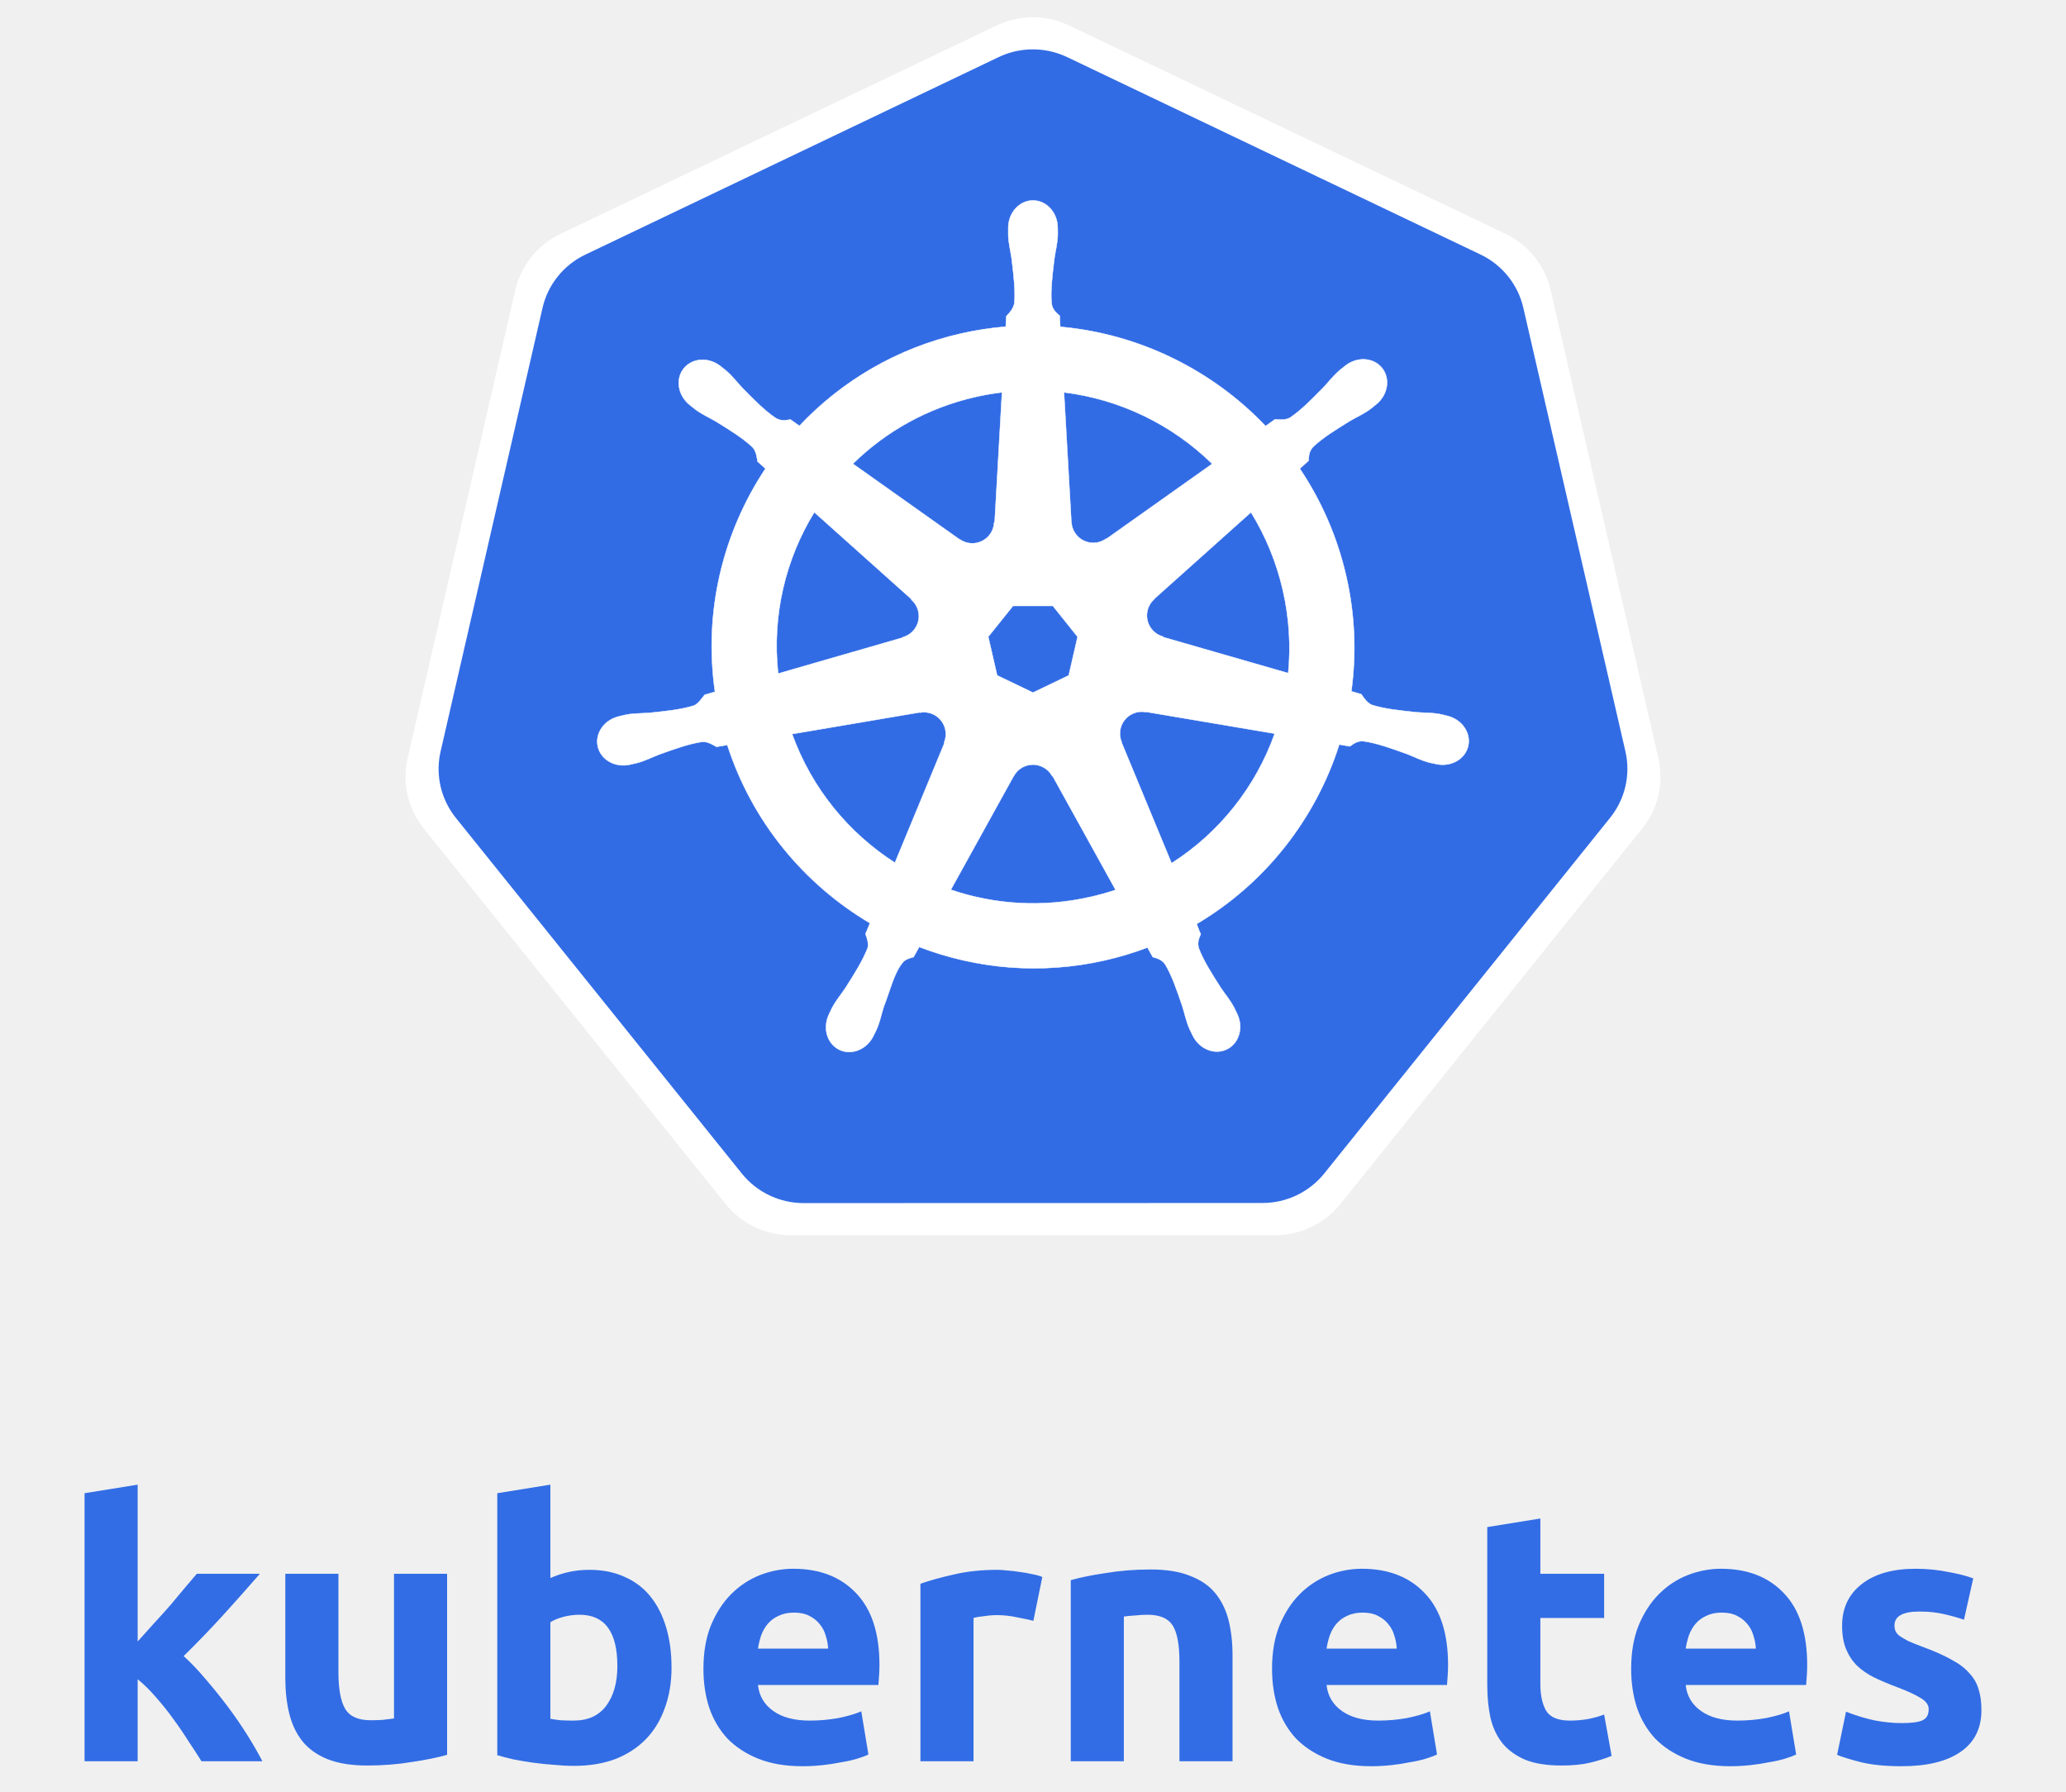
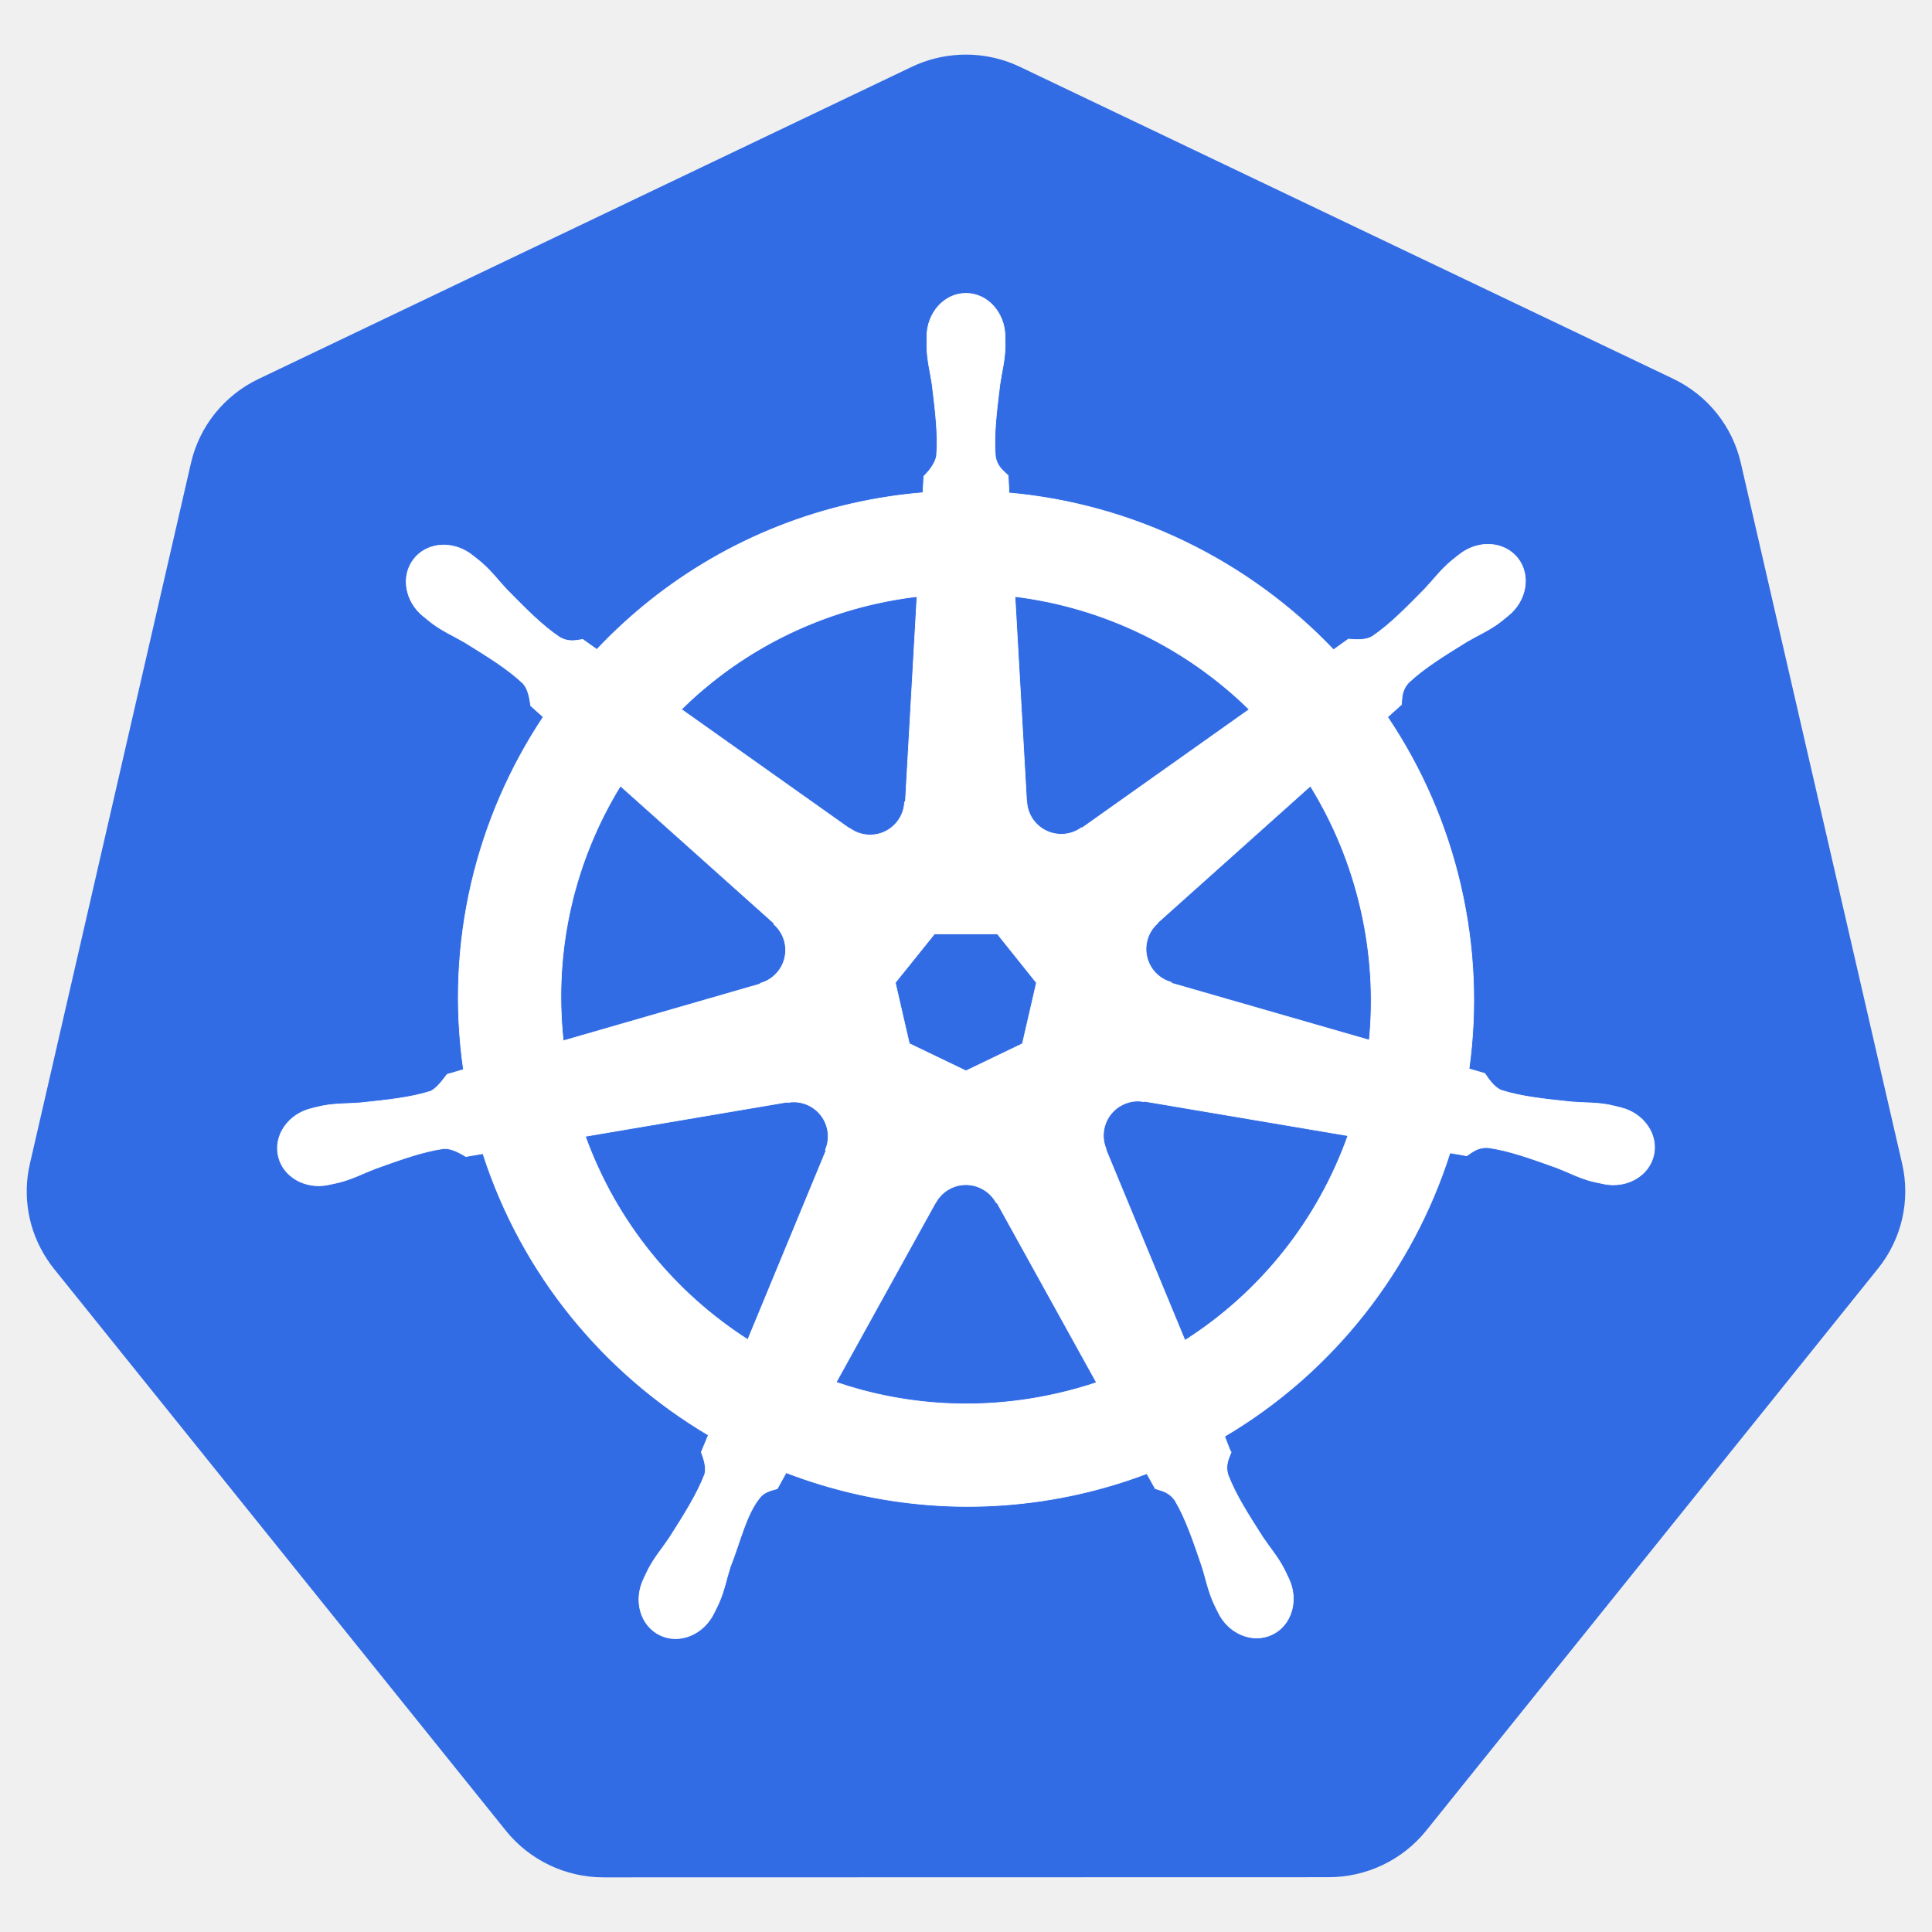
- <svg xmlns="http://www.w3.org/2000/svg" width="1221.458" height="1059.009" id="svg2" version="1.1">
-   <defs id="defs4" />
-   <g id="layer1" transform="translate(238.7539,-148.4587)">
-     <path style="fill:#ffffff;fill-opacity:1;stroke:#ffffff;stroke-width:69;stroke-linejoin:round;stroke-miterlimit:4;stroke-opacity:1;stroke-dasharray:none" id="path3054-2-9" d="m -391.429,129.505 -168.046,108.951 -189.957,-63.454 -68.826,-188.077 104.132,-171.074 198.676,-25.249 143.613,139.589 z" transform="matrix(-0.7434436,-1.211084,1.221077,-0.7373595,-77.2087,-170.9837)" />
-     <path style="fill:#326ce5;fill-opacity:1;stroke:#ffffff;stroke-width:0;stroke-miterlimit:4;stroke-opacity:1;stroke-dasharray:none" d="m 369.539,177.698 a 46.725,46.342 0 0 0 -17.906,4.531 l -244.344,116.75 a 46.725,46.342 0 0 0 -25.281,31.438 l -60.281,262.25 a 46.725,46.342 0 0 0 6.344,35.531 46.725,46.342 0 0 0 2.656,3.688 l 169.125,210.281 a 46.725,46.342 0 0 0 36.531,17.438 l 271.219,-0.062 a 46.725,46.342 0 0 0 36.531,-17.406 l 169.062,-210.312 a 46.725,46.342 0 0 0 9.031,-39.219 l -60.375,-262.25 a 46.725,46.342 0 0 0 -25.281,-31.438 l -244.375,-116.688 a 46.725,46.342 0 0 0 -22.656,-4.531 z" id="path3055" />
-     <path id="path3059" d="m 371.96,266.945 c -8.077,8.2e-4 -14.626,7.276 -14.625,16.25 10e-6,0.138 0.028,0.269 0.031,0.406 -0.012,1.219 -0.071,2.688 -0.031,3.75 0.193,5.176 1.321,9.137 2,13.906 1.23,10.207 2.261,18.667 1.625,26.531 -0.619,2.965 -2.803,5.677 -4.75,7.562 l -0.344,6.188 c -8.777,0.727 -17.612,2.059 -26.438,4.062 -37.975,8.622 -70.67,28.183 -95.562,54.594 -1.615,-1.102 -4.441,-3.129 -5.281,-3.75 -2.611,0.353 -5.25,1.158 -8.688,-0.844 -6.545,-4.406 -12.506,-10.487 -19.719,-17.812 -3.305,-3.504 -5.698,-6.841 -9.625,-10.219 -0.892,-0.767 -2.253,-1.805 -3.25,-2.594 -3.07,-2.448 -6.691,-3.724 -10.188,-3.844 -4.496,-0.154 -8.824,1.604 -11.656,5.156 -5.035,6.315 -3.423,15.968 3.594,21.562 0.071,0.057 0.147,0.101 0.219,0.156 0.964,0.782 2.145,1.783 3.031,2.438 4.167,3.077 7.973,4.651 12.125,7.094 8.747,5.402 15.998,9.881 21.75,15.281 2.246,2.394 2.639,6.613 2.938,8.438 l 4.688,4.188 c -25.093,37.764 -36.707,84.409 -29.844,131.938 l -6.125,1.781 c -1.614,2.085 -3.895,5.365 -6.281,6.344 -7.525,2.37 -15.994,3.241 -26.219,4.312 -4.8,0.399 -8.942,0.161 -14.031,1.125 -1.12,0.212 -2.681,0.619 -3.906,0.906 -0.043,0.009 -0.082,0.022 -0.125,0.031 -0.067,0.015 -0.155,0.048 -0.219,0.062 -8.62,2.083 -14.158,10.006 -12.375,17.812 1.783,7.808 10.203,12.557 18.875,10.688 0.063,-0.014 0.153,-0.017 0.219,-0.031 0.098,-0.022 0.184,-0.07 0.281,-0.094 1.209,-0.265 2.724,-0.561 3.781,-0.844 5.003,-1.34 8.627,-3.308 13.125,-5.031 9.677,-3.471 17.692,-6.37 25.5,-7.5 3.261,-0.255 6.697,2.012 8.406,2.969 l 6.375,-1.094 c 14.67,45.483 45.414,82.245 84.344,105.312 l -2.656,6.375 c 0.957,2.475 2.013,5.825 1.3,8.269 -2.839,7.361 -7.701,15.131 -13.238,23.793 -2.681,4.002 -5.425,7.108 -7.844,11.688 -0.579,1.096 -1.316,2.779 -1.875,3.938 -3.759,8.042 -1.002,17.305 6.219,20.781 7.266,3.498 16.284,-0.191 20.188,-8.25 0.006,-0.011 0.026,-0.02 0.031,-0.031 0.004,-0.009 -0.004,-0.022 0,-0.031 0.556,-1.143 1.344,-2.644 1.812,-3.719 2.072,-4.747 2.762,-8.815 4.219,-13.406 3.87,-9.72 5.996,-19.919 11.323,-26.274 1.459,-1.74 3.837,-2.409 6.302,-3.07 l 3.312,-6 c 33.938,13.027 71.927,16.522 109.875,7.906 8.657,-1.966 17.014,-4.509 25.094,-7.562 0.931,1.651 2.661,4.826 3.125,5.625 2.506,0.815 5.24,1.236 7.469,4.531 3.985,6.809 6.711,14.864 10.031,24.594 1.457,4.591 2.178,8.659 4.25,13.406 0.472,1.082 1.256,2.605 1.812,3.75 3.895,8.085 12.942,11.787 20.219,8.281 7.22,-3.478 9.98,-12.74 6.219,-20.781 -0.559,-1.158 -1.327,-2.842 -1.906,-3.938 -2.419,-4.58 -5.163,-7.654 -7.844,-11.656 -5.537,-8.662 -10.13,-15.858 -12.969,-23.219 -1.187,-3.797 0.2,-6.158 1.125,-8.625 -0.554,-0.635 -1.739,-4.22 -2.438,-5.906 40.457,-23.888 70.299,-62.021 84.312,-106.062 1.892,0.297 5.182,0.879 6.25,1.094 2.2,-1.451 4.222,-3.344 8.188,-3.031 7.808,1.129 15.823,4.03 25.5,7.5 4.498,1.723 8.122,3.723 13.125,5.062 1.057,0.283 2.572,0.547 3.781,0.812 0.097,0.024 0.183,0.071 0.281,0.094 0.065,0.015 0.156,0.017 0.219,0.031 8.672,1.867 17.094,-2.879 18.875,-10.688 1.781,-7.807 -3.754,-15.732 -12.375,-17.812 -1.254,-0.285 -3.032,-0.769 -4.25,-1 -5.089,-0.964 -9.231,-0.726 -14.031,-1.125 -10.225,-1.071 -18.694,-1.943 -26.219,-4.312 -3.068,-1.19 -5.251,-4.841 -6.313,-6.344 l -5.906,-1.719 c 3.062,-22.154 2.237,-45.211 -3.062,-68.281 -5.348,-23.285 -14.8,-44.581 -27.406,-63.344 1.515,-1.377 4.376,-3.911 5.188,-4.656 0.237,-2.624 0.033,-5.376 2.75,-8.281 5.751,-5.401 13.003,-9.879 21.75,-15.281 4.152,-2.443 7.99,-4.017 12.156,-7.094 0.942,-0.696 2.229,-1.798 3.219,-2.594 7.015,-5.596 8.631,-15.248 3.594,-21.562 -5.037,-6.314 -14.797,-6.909 -21.812,-1.312 -0.999,0.791 -2.354,1.823 -3.25,2.594 -3.926,3.378 -6.351,6.714 -9.656,10.219 -7.212,7.326 -13.174,13.438 -19.719,17.844 -2.836,1.651 -6.99,1.08 -8.875,0.969 l -5.562,3.969 c -31.719,-33.261 -74.905,-54.525 -121.406,-58.656 -0.13,-1.949 -0.3,-5.471 -0.344,-6.531 -1.904,-1.822 -4.203,-3.377 -4.781,-7.312 -0.636,-7.864 0.426,-16.325 1.656,-26.531 0.679,-4.769 1.807,-8.73 2,-13.906 0.044,-1.177 -0.026,-2.884 -0.031,-4.156 -9.6e-4,-8.974 -6.548,-16.251 -14.625,-16.25 z m -18.312,113.437 -4.344,76.719 -0.312,0.156 c -0.291,6.863 -5.94,12.344 -12.875,12.344 -2.841,0 -5.463,-0.912 -7.594,-2.469 l -0.125,0.062 -62.906,-44.594 c 19.334,-19.011 44.063,-33.06 72.562,-39.531 5.206,-1.182 10.41,-2.059 15.594,-2.688 z m 36.656,0 c 33.273,4.092 64.045,19.159 87.625,42.25 l -62.5,44.312 -0.219,-0.094 c -5.547,4.052 -13.363,3.046 -17.688,-2.375 -1.771,-2.221 -2.701,-4.832 -2.812,-7.469 l -0.062,-0.031 z m -147.625,70.875 57.438,51.375 -0.062,0.312 c 5.184,4.507 5.949,12.328 1.625,17.75 -1.771,2.221 -4.142,3.711 -6.688,4.406 l -0.062,0.25 -73.625,21.25 c -3.747,-34.265 4.329,-67.574 21.375,-95.344 z m 258.156,0.031 c 8.534,13.833 14.997,29.282 18.844,46.031 3.801,16.548 4.755,33.067 3.188,49.031 l -74,-21.312 -0.062,-0.312 c -6.627,-1.811 -10.699,-8.552 -9.156,-15.312 0.632,-2.77 2.102,-5.113 4.094,-6.844 l -0.031,-0.156 57.125,-51.125 z m -140.656,55.312 23.531,0 14.625,18.281 -5.25,22.812 -21.125,10.156 -21.188,-10.188 -5.25,-22.812 z m 75.438,62.562 c 1,-0.051 1.996,0.04 2.969,0.219 l 0.125,-0.156 76.156,12.875 c -11.146,31.313 -32.473,58.44 -60.969,76.594 l -29.562,-71.406 0.094,-0.125 c -2.716,-6.31 0.002,-13.71 6.25,-16.719 1.6,-0.77 3.271,-1.197 4.938,-1.281 z m -127.906,0.312 c 5.812,0.082 11.025,4.115 12.375,10.031 0.632,2.77 0.325,5.514 -0.719,7.938 l 0.219,0.281 -29.25,70.688 c -27.347,-17.549 -49.129,-43.824 -60.781,-76.062 l 75.5,-12.812 0.125,0.156 c 0.845,-0.155 1.701,-0.23 2.531,-0.219 z m 63.781,30.969 c 2.024,-0.074 4.079,0.341 6.031,1.281 2.56,1.233 4.537,3.173 5.781,5.5 l 0.281,0 37.219,67.25 c -4.83,1.619 -9.796,3.003 -14.875,4.156 -28.465,6.463 -56.839,4.505 -82.531,-4.25 l 37.125,-67.125 0.062,0 c 2.228,-4.164 6.452,-6.649 10.906,-6.812 z" style="font-size:medium;font-style:normal;font-variant:normal;font-weight:normal;font-stretch:normal;text-indent:0;text-align:start;text-decoration:none;line-height:normal;letter-spacing:normal;word-spacing:normal;text-transform:none;direction:ltr;block-progression:tb;writing-mode:lr-tb;text-anchor:start;baseline-shift:baseline;color:#000000;fill:#ffffff;fill-opacity:1;stroke:#ffffff;stroke-width:0.25;stroke-miterlimit:4;stroke-opacity:1;stroke-dasharray:none;marker:none;visibility:visible;display:inline;overflow:visible;enable-background:accumulate;font-family:Sans;-inkscape-font-specification:Sans" />
-     <g transform="matrix(1.56054,0,0,1.56054,-213.8865,533.8956)" id="layer1-4-7">
-       <g id="text4373-4" style="font-size:40px;font-style:normal;font-weight:normal;line-height:125%;letter-spacing:0px;word-spacing:0px;fill:#326de5;fill-opacity:1;stroke:none;font-family:Sans">
-         <path id="path2985-1" style="font-size:135px;font-variant:normal;font-weight:bold;font-stretch:normal;fill:#326de5;font-family:Ubuntu;-inkscape-font-specification:Ubuntu Bold" d="m 36.22,374.766 c 1.98,-2.16 4.005,-4.41 6.075,-6.75 2.16,-2.34 4.23,-4.635 6.21,-6.885 1.98,-2.34 3.825,-4.545 5.535,-6.615 1.8,-2.07 3.33,-3.87 4.59,-5.4 l 23.895,0 c -4.77,5.49 -9.45,10.755 -14.04,15.795 -4.5,4.95 -9.45,10.08 -14.85,15.39 2.7,2.43 5.49,5.355 8.37,8.775 2.88,3.33 5.67,6.795 8.37,10.395 2.7,3.6 5.175,7.2 7.425,10.8 2.25,3.6 4.14,6.885 5.67,9.855 l -23.085,0 c -1.44,-2.34 -3.105,-4.905 -4.995,-7.695 -1.8,-2.88 -3.735,-5.715 -5.805,-8.505 -2.07,-2.88 -4.275,-5.625 -6.615,-8.235 -2.25,-2.61 -4.5,-4.815 -6.75,-6.615 l 0,31.05 -20.115,0 0,-101.52 20.115,-3.24 0,59.4" />
-         <path id="path2987-3" style="font-size:135px;font-variant:normal;font-weight:bold;font-stretch:normal;fill:#326de5;font-family:Ubuntu;-inkscape-font-specification:Ubuntu Bold" d="m 153.449,417.696 c -3.42,0.99 -7.83,1.89 -13.23,2.7 -5.4,0.9 -11.07,1.35 -17.01,1.35 -6.03,0 -11.07,-0.81 -15.12,-2.43 -3.96,-1.62 -7.11,-3.87 -9.45,-6.75 -2.34,-2.97 -4.005,-6.48 -4.995,-10.53 -0.99,-4.05 -1.485,-8.505 -1.485,-13.365 l 0,-39.555 20.115,0 0,37.125 c -3e-5,6.48 0.855,11.16 2.565,14.04 1.71,2.88 4.905,4.32 9.585,4.32 1.44,10e-6 2.97,-0.045 4.59,-0.135 1.62,-0.18 3.06,-0.36 4.32,-0.54 l 0,-54.81 20.115,0 0,68.58" />
-         <path id="path2989-2" style="font-size:135px;font-variant:normal;font-weight:bold;font-stretch:normal;fill:#326de5;font-family:Ubuntu;-inkscape-font-specification:Ubuntu Bold" d="m 217.958,384.081 c -5e-5,-12.96 -4.77,-19.44 -14.31,-19.44 -2.07,5e-5 -4.14,0.27 -6.21,0.81 -1.98,0.54 -3.6,1.215 -4.86,2.025 l 0,36.585 c 0.99,0.18 2.25,0.36 3.78,0.54 1.53,0.09 3.195,0.135 4.995,0.135 5.49,10e-6 9.63,-1.89 12.42,-5.67 2.79,-3.78 4.185,-8.775 4.185,-14.985 m 20.52,0.54 c -7e-5,5.67 -0.855,10.8 -2.565,15.39 -1.62,4.59 -4.005,8.505 -7.155,11.745 -3.15,3.24 -7.02,5.76 -11.61,7.56 -4.59,1.71 -9.81,2.565 -15.66,2.565 -2.43,0 -4.995,-0.135 -7.695,-0.405 -2.61,-0.18 -5.22,-0.45 -7.83,-0.81 -2.52,-0.36 -4.95,-0.765 -7.29,-1.215 -2.34,-0.54 -4.41,-1.08 -6.21,-1.62 l 0,-99.225 20.115,-3.24 0,35.37 c 2.25,-0.99 4.59,-1.755 7.02,-2.295 2.43,-0.54 5.04,-0.81 7.83,-0.81 5.04,7e-5 9.495,0.9 13.365,2.7 3.87,1.71 7.11,4.185 9.72,7.425 2.61,3.24 4.59,7.155 5.94,11.745 1.35,4.5 2.025,9.54 2.025,15.12" />
-         <path id="path2991-8" style="font-size:135px;font-variant:normal;font-weight:bold;font-stretch:normal;fill:#326de5;font-family:Ubuntu;-inkscape-font-specification:Ubuntu Bold" d="m 250.562,385.161 c 0,-6.3 0.945,-11.79 2.835,-16.47 1.98,-4.77 4.545,-8.73 7.695,-11.88 3.15,-3.15 6.75,-5.535 10.8,-7.155 4.14,-1.62 8.37,-2.43 12.69,-2.43 10.08,7e-5 18.045,3.105 23.895,9.315 5.85,6.12 8.775,15.165 8.775,27.135 -7e-5,1.17 -0.045,2.475 -0.135,3.915 -0.09,1.35 -0.18,2.565 -0.27,3.645 l -45.63,0 c 0.45,4.14 2.385,7.425 5.805,9.855 3.42,2.43 8.01,3.645 13.77,3.645 3.69,10e-6 7.29,-0.315 10.8,-0.945 3.6,-0.72 6.525,-1.575 8.775,-2.565 l 2.7,16.335 c -1.08,0.54 -2.52,1.08 -4.32,1.62 -1.8,0.54 -3.825,0.99 -6.075,1.35 -2.16,0.45 -4.5,0.81 -7.02,1.08 -2.52,0.27 -5.04,0.405 -7.56,0.405 -6.39,0 -11.97,-0.945 -16.74,-2.835 -4.68,-1.89 -8.595,-4.455 -11.745,-7.695 -3.06,-3.33 -5.355,-7.245 -6.885,-11.745 -1.44,-4.5 -2.16,-9.36 -2.16,-14.58 m 47.25,-7.695 c -0.09,-1.71 -0.405,-3.375 -0.945,-4.995 -0.45,-1.62 -1.215,-3.06 -2.295,-4.32 -0.99,-1.26 -2.295,-2.295 -3.915,-3.105 -1.53,-0.81 -3.465,-1.215 -5.805,-1.215 -2.25,6e-5 -4.185,0.405 -5.805,1.215 -1.62,0.72 -2.97,1.71 -4.05,2.97 -1.08,1.26 -1.935,2.745 -2.565,4.455 -0.54,1.62 -0.945,3.285 -1.215,4.995 l 26.595,0" />
-         <path id="path2993-1" style="font-size:135px;font-variant:normal;font-weight:bold;font-stretch:normal;fill:#326de5;font-family:Ubuntu;-inkscape-font-specification:Ubuntu Bold" d="m 375.57,366.936 c -1.8,-0.45 -3.915,-0.9 -6.345,-1.35 -2.43,-0.54 -5.04,-0.81 -7.83,-0.81 -1.26,5e-5 -2.79,0.135 -4.59,0.405 -1.71,0.18 -3.015,0.405 -3.915,0.675 l 0,54.27 -20.115,0 0,-67.23 c 3.6,-1.26 7.83,-2.43 12.69,-3.51 4.95,-1.17 10.44,-1.755 16.47,-1.755 1.08,7e-5 2.385,0.09 3.915,0.27 1.53,0.09 3.06,0.27 4.59,0.54 1.53,0.18 3.06,0.45 4.59,0.81 1.53,0.27 2.835,0.63 3.915,1.08 l -3.375,16.605" />
-         <path id="path2995-5" style="font-size:135px;font-variant:normal;font-weight:bold;font-stretch:normal;fill:#326de5;font-family:Ubuntu;-inkscape-font-specification:Ubuntu Bold" d="m 389.728,351.546 c 3.42,-0.99 7.83,-1.89 13.23,-2.7 5.4,-0.9 11.07,-1.35 17.01,-1.35 6.03,7e-5 11.025,0.81 14.985,2.43 4.05,1.53 7.245,3.735 9.585,6.615 2.34,2.88 4.005,6.3 4.995,10.26 0.99,3.96 1.485,8.37 1.485,13.23 l 0,40.095 -20.115,0 0,-37.665 c -5e-5,-6.48 -0.855,-11.07 -2.565,-13.77 -1.71,-2.7 -4.905,-4.05 -9.585,-4.05 -1.44,5e-5 -2.97,0.09 -4.59,0.27 -1.62,0.09 -3.06,0.225 -4.32,0.405 l 0,54.81 -20.115,0 0,-68.58" />
-         <path id="path2997-7" style="font-size:135px;font-variant:normal;font-weight:bold;font-stretch:normal;fill:#326de5;font-family:Ubuntu;-inkscape-font-specification:Ubuntu Bold" d="m 465.982,385.161 c 0,-6.3 0.945,-11.79 2.835,-16.47 1.98,-4.77 4.545,-8.73 7.695,-11.88 3.15,-3.15 6.75,-5.535 10.8,-7.155 4.14,-1.62 8.37,-2.43 12.69,-2.43 10.08,7e-5 18.045,3.105 23.895,9.315 5.85,6.12 8.775,15.165 8.775,27.135 -7e-5,1.17 -0.045,2.475 -0.135,3.915 -0.09,1.35 -0.18,2.565 -0.27,3.645 l -45.63,0 c 0.45,4.14 2.385,7.425 5.805,9.855 3.42,2.43 8.01,3.645 13.77,3.645 3.69,10e-6 7.29,-0.315 10.8,-0.945 3.6,-0.72 6.525,-1.575 8.775,-2.565 l 2.7,16.335 c -1.08,0.54 -2.52,1.08 -4.32,1.62 -1.8,0.54 -3.825,0.99 -6.075,1.35 -2.16,0.45 -4.5,0.81 -7.02,1.08 -2.52,0.27 -5.04,0.405 -7.56,0.405 -6.39,0 -11.97,-0.945 -16.74,-2.835 -4.68,-1.89 -8.595,-4.455 -11.745,-7.695 -3.06,-3.33 -5.355,-7.245 -6.885,-11.745 -1.44,-4.5 -2.16,-9.36 -2.16,-14.58 m 47.25,-7.695 c -0.09,-1.71 -0.405,-3.375 -0.945,-4.995 -0.45,-1.62 -1.215,-3.06 -2.295,-4.32 -0.99,-1.26 -2.295,-2.295 -3.915,-3.105 -1.53,-0.81 -3.465,-1.215 -5.805,-1.215 -2.25,6e-5 -4.185,0.405 -5.805,1.215 -1.62,0.72 -2.97,1.71 -4.05,2.97 -1.08,1.26 -1.935,2.745 -2.565,4.455 -0.54,1.62 -0.945,3.285 -1.215,4.995 l 26.595,0" />
-         <path id="path2999-1" style="font-size:135px;font-variant:normal;font-weight:bold;font-stretch:normal;fill:#326de5;font-family:Ubuntu;-inkscape-font-specification:Ubuntu Bold" d="m 547.52,331.431 20.115,-3.24 0,20.925 24.165,0 0,16.74 -24.165,0 0,24.975 c -2e-5,4.23 0.72,7.605 2.16,10.125 1.53,2.52 4.545,3.78 9.045,3.78 2.16,10e-6 4.365,-0.18 6.615,-0.54 2.34,-0.45 4.455,-1.035 6.345,-1.755 l 2.835,15.66 c -2.43,0.99 -5.13,1.845 -8.1,2.565 -2.97,0.72 -6.615,1.08 -10.935,1.08 -5.49,0 -10.035,-0.72 -13.635,-2.16 -3.6,-1.53 -6.48,-3.6 -8.64,-6.21 -2.16,-2.7 -3.69,-5.94 -4.59,-9.72 -0.81,-3.78 -1.215,-7.965 -1.215,-12.555 l 0,-59.67" />
-         <path id="path3001-2" style="font-size:135px;font-variant:normal;font-weight:bold;font-stretch:normal;fill:#326de5;font-family:Ubuntu;-inkscape-font-specification:Ubuntu Bold" d="m 602.037,385.161 c 0,-6.3 0.945,-11.79 2.835,-16.47 1.98,-4.77 4.545,-8.73 7.695,-11.88 3.15,-3.15 6.75,-5.535 10.8,-7.155 4.14,-1.62 8.37,-2.43 12.69,-2.43 10.08,7e-5 18.045,3.105 23.895,9.315 5.85,6.12 8.775,15.165 8.775,27.135 -7e-5,1.17 -0.045,2.475 -0.135,3.915 -0.09,1.35 -0.18,2.565 -0.27,3.645 l -45.63,0 c 0.45,4.14 2.385,7.425 5.805,9.855 3.42,2.43 8.01,3.645 13.77,3.645 3.69,10e-6 7.29,-0.315 10.8,-0.945 3.6,-0.72 6.525,-1.575 8.775,-2.565 l 2.7,16.335 c -1.08,0.54 -2.52,1.08 -4.32,1.62 -1.8,0.54 -3.825,0.99 -6.075,1.35 -2.16,0.45 -4.5,0.81 -7.02,1.08 -2.52,0.27 -5.04,0.405 -7.56,0.405 -6.39,0 -11.97,-0.945 -16.74,-2.835 -4.68,-1.89 -8.595,-4.455 -11.745,-7.695 -3.06,-3.33 -5.355,-7.245 -6.885,-11.745 -1.44,-4.5 -2.16,-9.36 -2.16,-14.58 m 47.25,-7.695 c -0.09,-1.71 -0.405,-3.375 -0.945,-4.995 -0.45,-1.62 -1.215,-3.06 -2.295,-4.32 -0.99,-1.26 -2.295,-2.295 -3.915,-3.105 -1.53,-0.81 -3.465,-1.215 -5.805,-1.215 -2.25,6e-5 -4.185,0.405 -5.805,1.215 -1.62,0.72 -2.97,1.71 -4.05,2.97 -1.08,1.26 -1.935,2.745 -2.565,4.455 -0.54,1.62 -0.945,3.285 -1.215,4.995 l 26.595,0" />
-         <path id="path3003-2" style="font-size:135px;font-variant:normal;font-weight:bold;font-stretch:normal;fill:#326de5;font-family:Ubuntu;-inkscape-font-specification:Ubuntu Bold" d="m 704.635,405.681 c 3.69,10e-6 6.3,-0.36 7.83,-1.08 1.53,-0.72 2.295,-2.115 2.295,-4.185 -4e-5,-1.62 -0.99,-3.015 -2.97,-4.185 -1.98,-1.26 -4.995,-2.655 -9.045,-4.185 -3.15,-1.17 -6.03,-2.385 -8.64,-3.645 -2.52,-1.26 -4.68,-2.745 -6.48,-4.455 -1.8,-1.8 -3.195,-3.915 -4.185,-6.345 -0.99,-2.43 -1.485,-5.355 -1.485,-8.775 -10e-6,-6.66 2.475,-11.925 7.425,-15.795 4.95,-3.87 11.745,-5.805 20.385,-5.805 4.32,7e-5 8.46,0.405 12.42,1.215 3.96,0.72 7.11,1.53 9.45,2.43 l -3.51,15.66 c -2.34,-0.81 -4.905,-1.53 -7.695,-2.16 -2.7,-0.63 -5.76,-0.945 -9.18,-0.945 -6.3,6e-5 -9.45,1.755 -9.45,5.265 -2e-5,0.81 0.135,1.53 0.405,2.16 0.27,0.63 0.81,1.26 1.62,1.89 0.81,0.54 1.89,1.17 3.24,1.89 1.44,0.63 3.24,1.35 5.4,2.16 4.41,1.62 8.055,3.24 10.935,4.86 2.88,1.53 5.13,3.24 6.75,5.13 1.71,1.8 2.88,3.825 3.51,6.075 0.72,2.25 1.08,4.86 1.08,7.83 -6e-5,7.02 -2.655,12.33 -7.965,15.93 -5.22,3.6 -12.645,5.4 -22.275,5.4 -6.3,0 -11.565,-0.54 -15.795,-1.62 -4.14,-1.08 -7.02,-1.98 -8.64,-2.7 l 3.375,-16.335 c 3.42,1.35 6.93,2.43 10.53,3.24 3.6,0.72 7.155,1.08 10.665,1.08" />
-       </g>
-     </g>
-   </g>
+ <svg xmlns="http://www.w3.org/2000/svg" width="800px" height="800px" viewBox="0 -10.44 722.846 722.846">
+   <path d="M358.986 10.06a46.725 46.342 0 00-17.906 4.531L96.736 131.341a46.725 46.342 0 00-25.28 31.438l-60.282 262.25a46.725 46.342 0 006.344 35.531 46.725 46.342 0 002.656 3.688l169.125 210.28a46.725 46.342 0 0036.531 17.438l271.219-.062a46.725 46.342 0 0036.531-17.406l169.063-210.313a46.725 46.342 0 009.03-39.219L651.3 162.716a46.725 46.342 0 00-25.281-31.437L381.643 14.59a46.725 46.342 0 00-22.657-4.53z" fill="#326ce5" />
+   <path d="M361.408 99.307c-8.077.001-14.626 7.276-14.625 16.25 0 .138.028.27.03.406-.011 1.22-.07 2.689-.03 3.75.192 5.176 1.32 9.138 2 13.907 1.23 10.206 2.26 18.667 1.625 26.531-.62 2.965-2.803 5.677-4.75 7.562l-.344 6.188a190.337 190.337 0 00-26.438 4.062c-37.974 8.623-70.67 28.184-95.562 54.594a245.167 245.167 0 01-5.281-3.75c-2.612.353-5.25 1.159-8.688-.844-6.545-4.405-12.506-10.486-19.719-17.812-3.305-3.504-5.698-6.841-9.625-10.219-.891-.767-2.252-1.804-3.25-2.594-3.07-2.447-6.69-3.724-10.187-3.843-4.496-.154-8.824 1.604-11.656 5.156-5.036 6.315-3.424 15.968 3.593 21.562.071.057.147.101.219.157.964.781 2.145 1.783 3.031 2.437 4.167 3.077 7.973 4.652 12.125 7.094 8.747 5.402 15.999 9.88 21.75 15.281 2.246 2.394 2.639 6.613 2.938 8.438l4.687 4.187c-25.093 37.764-36.707 84.41-29.843 131.938l-6.125 1.781c-1.615 2.085-3.896 5.365-6.282 6.344-7.525 2.37-15.994 3.24-26.218 4.312-4.8.4-8.943.161-14.032 1.125-1.12.212-2.68.619-3.906.906l-.125.032c-.067.015-.155.048-.219.062-8.62 2.083-14.157 10.006-12.375 17.813 1.783 7.808 10.203 12.556 18.875 10.687.063-.014.154-.017.219-.031.098-.022.184-.07.281-.094 1.21-.265 2.724-.56 3.782-.843 5.003-1.34 8.626-3.308 13.125-5.032 9.676-3.47 17.691-6.37 25.5-7.5 3.26-.255 6.697 2.012 8.406 2.969l6.375-1.094c14.67 45.483 45.414 82.245 84.344 105.313l-2.657 6.375c.958 2.475 2.014 5.824 1.3 8.27-2.838 7.36-7.7 15.13-13.237 23.792-2.681 4.002-5.425 7.108-7.844 11.688-.579 1.096-1.316 2.78-1.875 3.937-3.759 8.043-1.002 17.305 6.219 20.782 7.266 3.497 16.284-.192 20.187-8.25.006-.012.026-.02.031-.032.004-.009-.004-.022 0-.03.556-1.143 1.344-2.645 1.813-3.72 2.072-4.747 2.762-8.815 4.219-13.406 3.87-9.72 5.995-19.919 11.322-26.274 1.459-1.74 3.837-2.41 6.303-3.07l3.312-6c33.938 13.027 71.927 16.523 109.875 7.907a189.77 189.77 0 0025.094-7.563c.93 1.651 2.661 4.826 3.125 5.625 2.506.815 5.24 1.236 7.469 4.531 3.985 6.81 6.71 14.865 10.031 24.594 1.457 4.591 2.178 8.66 4.25 13.406.472 1.082 1.256 2.605 1.812 3.75 3.895 8.085 12.943 11.787 20.22 8.282 7.219-3.478 9.979-12.74 6.218-20.782-.559-1.158-1.327-2.841-1.906-3.937-2.42-4.58-5.163-7.655-7.844-11.656-5.537-8.662-10.13-15.858-12.969-23.22-1.187-3.796.2-6.157 1.125-8.624-.554-.635-1.739-4.22-2.437-5.906 40.457-23.889 70.298-62.022 84.312-106.063 1.893.298 5.182.88 6.25 1.094 2.2-1.45 4.222-3.344 8.188-3.031 7.808 1.129 15.823 4.03 25.5 7.5 4.498 1.723 8.121 3.723 13.125 5.062 1.057.283 2.572.547 3.781.813.097.023.183.071.281.093.066.015.156.017.219.032 8.672 1.866 17.094-2.88 18.875-10.688 1.78-7.807-3.754-15.732-12.375-17.812-1.254-.286-3.032-.77-4.25-1-5.09-.964-9.231-.727-14.031-1.125-10.225-1.072-18.694-1.943-26.219-4.313-3.068-1.19-5.251-4.841-6.313-6.344l-5.906-1.718c3.062-22.155 2.237-45.212-3.062-68.282-5.349-23.284-14.8-44.58-27.407-63.343 1.515-1.378 4.377-3.911 5.188-4.657.237-2.624.033-5.375 2.75-8.281 5.751-5.4 13.003-9.879 21.75-15.281 4.152-2.443 7.99-4.017 12.156-7.094.942-.696 2.23-1.798 3.219-2.594 7.015-5.596 8.63-15.248 3.594-21.562-5.037-6.314-14.797-6.91-21.813-1.313-.998.791-2.353 1.823-3.25 2.594-3.926 3.378-6.351 6.714-9.656 10.219-7.213 7.326-13.174 13.438-19.719 17.844-2.836 1.65-6.99 1.08-8.875.968l-5.562 3.969c-31.72-33.26-74.905-54.525-121.406-58.656-.13-1.949-.3-5.471-.344-6.532-1.904-1.821-4.204-3.376-4.781-7.312-.637-7.864.426-16.325 1.656-26.531.679-4.769 1.807-8.73 2-13.907.044-1.176-.027-2.884-.031-4.156-.001-8.974-6.548-16.25-14.625-16.25zm-18.313 113.438l-4.344 76.718-.312.157c-.292 6.863-5.94 12.343-12.875 12.343-2.841 0-5.463-.912-7.594-2.468l-.125.062-62.906-44.594c19.333-19.01 44.063-33.06 72.562-39.53a154.125 154.125 0 0115.594-2.688zm36.656 0c33.274 4.092 64.045 19.159 87.625 42.25l-62.5 44.312-.218-.093c-5.548 4.051-13.364 3.046-17.688-2.375a12.807 12.807 0 01-2.812-7.47l-.063-.03zM232.126 283.62l57.438 51.375-.063.312c5.185 4.507 5.95 12.328 1.625 17.75a12.892 12.892 0 01-6.687 4.406l-.063.25-73.625 21.25c-3.747-34.265 4.329-67.573 21.375-95.343zm258.157.03c8.534 13.833 14.996 29.283 18.843 46.032 3.801 16.548 4.755 33.067 3.188 49.031l-74-21.312-.063-.313c-6.626-1.81-10.699-8.551-9.156-15.312a12.786 12.786 0 014.094-6.844l-.031-.156 57.125-51.125zm-140.657 55.313h23.532l14.625 18.282-5.25 22.812-21.125 10.156-21.188-10.187-5.25-22.813zm75.438 62.563c1-.05 1.995.04 2.969.219l.125-.157 76.156 12.875c-11.146 31.314-32.473 58.44-60.969 76.594l-29.562-71.406.093-.125c-2.715-6.31.002-13.71 6.25-16.719 1.6-.77 3.271-1.197 4.938-1.281zm-127.906.312c5.811.082 11.024 4.116 12.375 10.032.632 2.77.324 5.513-.72 7.937l.22.281-29.25 70.688c-27.348-17.549-49.13-43.824-60.782-76.063l75.5-12.812.125.156c.845-.155 1.701-.23 2.532-.219zm63.78 30.97a12.764 12.764 0 016.032 1.28c2.56 1.233 4.537 3.174 5.781 5.5h.282l37.218 67.25a154.256 154.256 0 01-14.875 4.157c-28.464 6.463-56.838 4.504-82.53-4.25l37.124-67.125h.063a12.91 12.91 0 0110.906-6.813z" style="text-indent:0;text-align:start;line-height:normal;text-transform:none;block-progression:tb;marker:none;-inkscape-font-specification:Sans" font-weight="400" color="#000000" fill="#ffffff" stroke="#ffffff" stroke-width=".25" overflow="visible" font-family="Sans" />
</svg>
